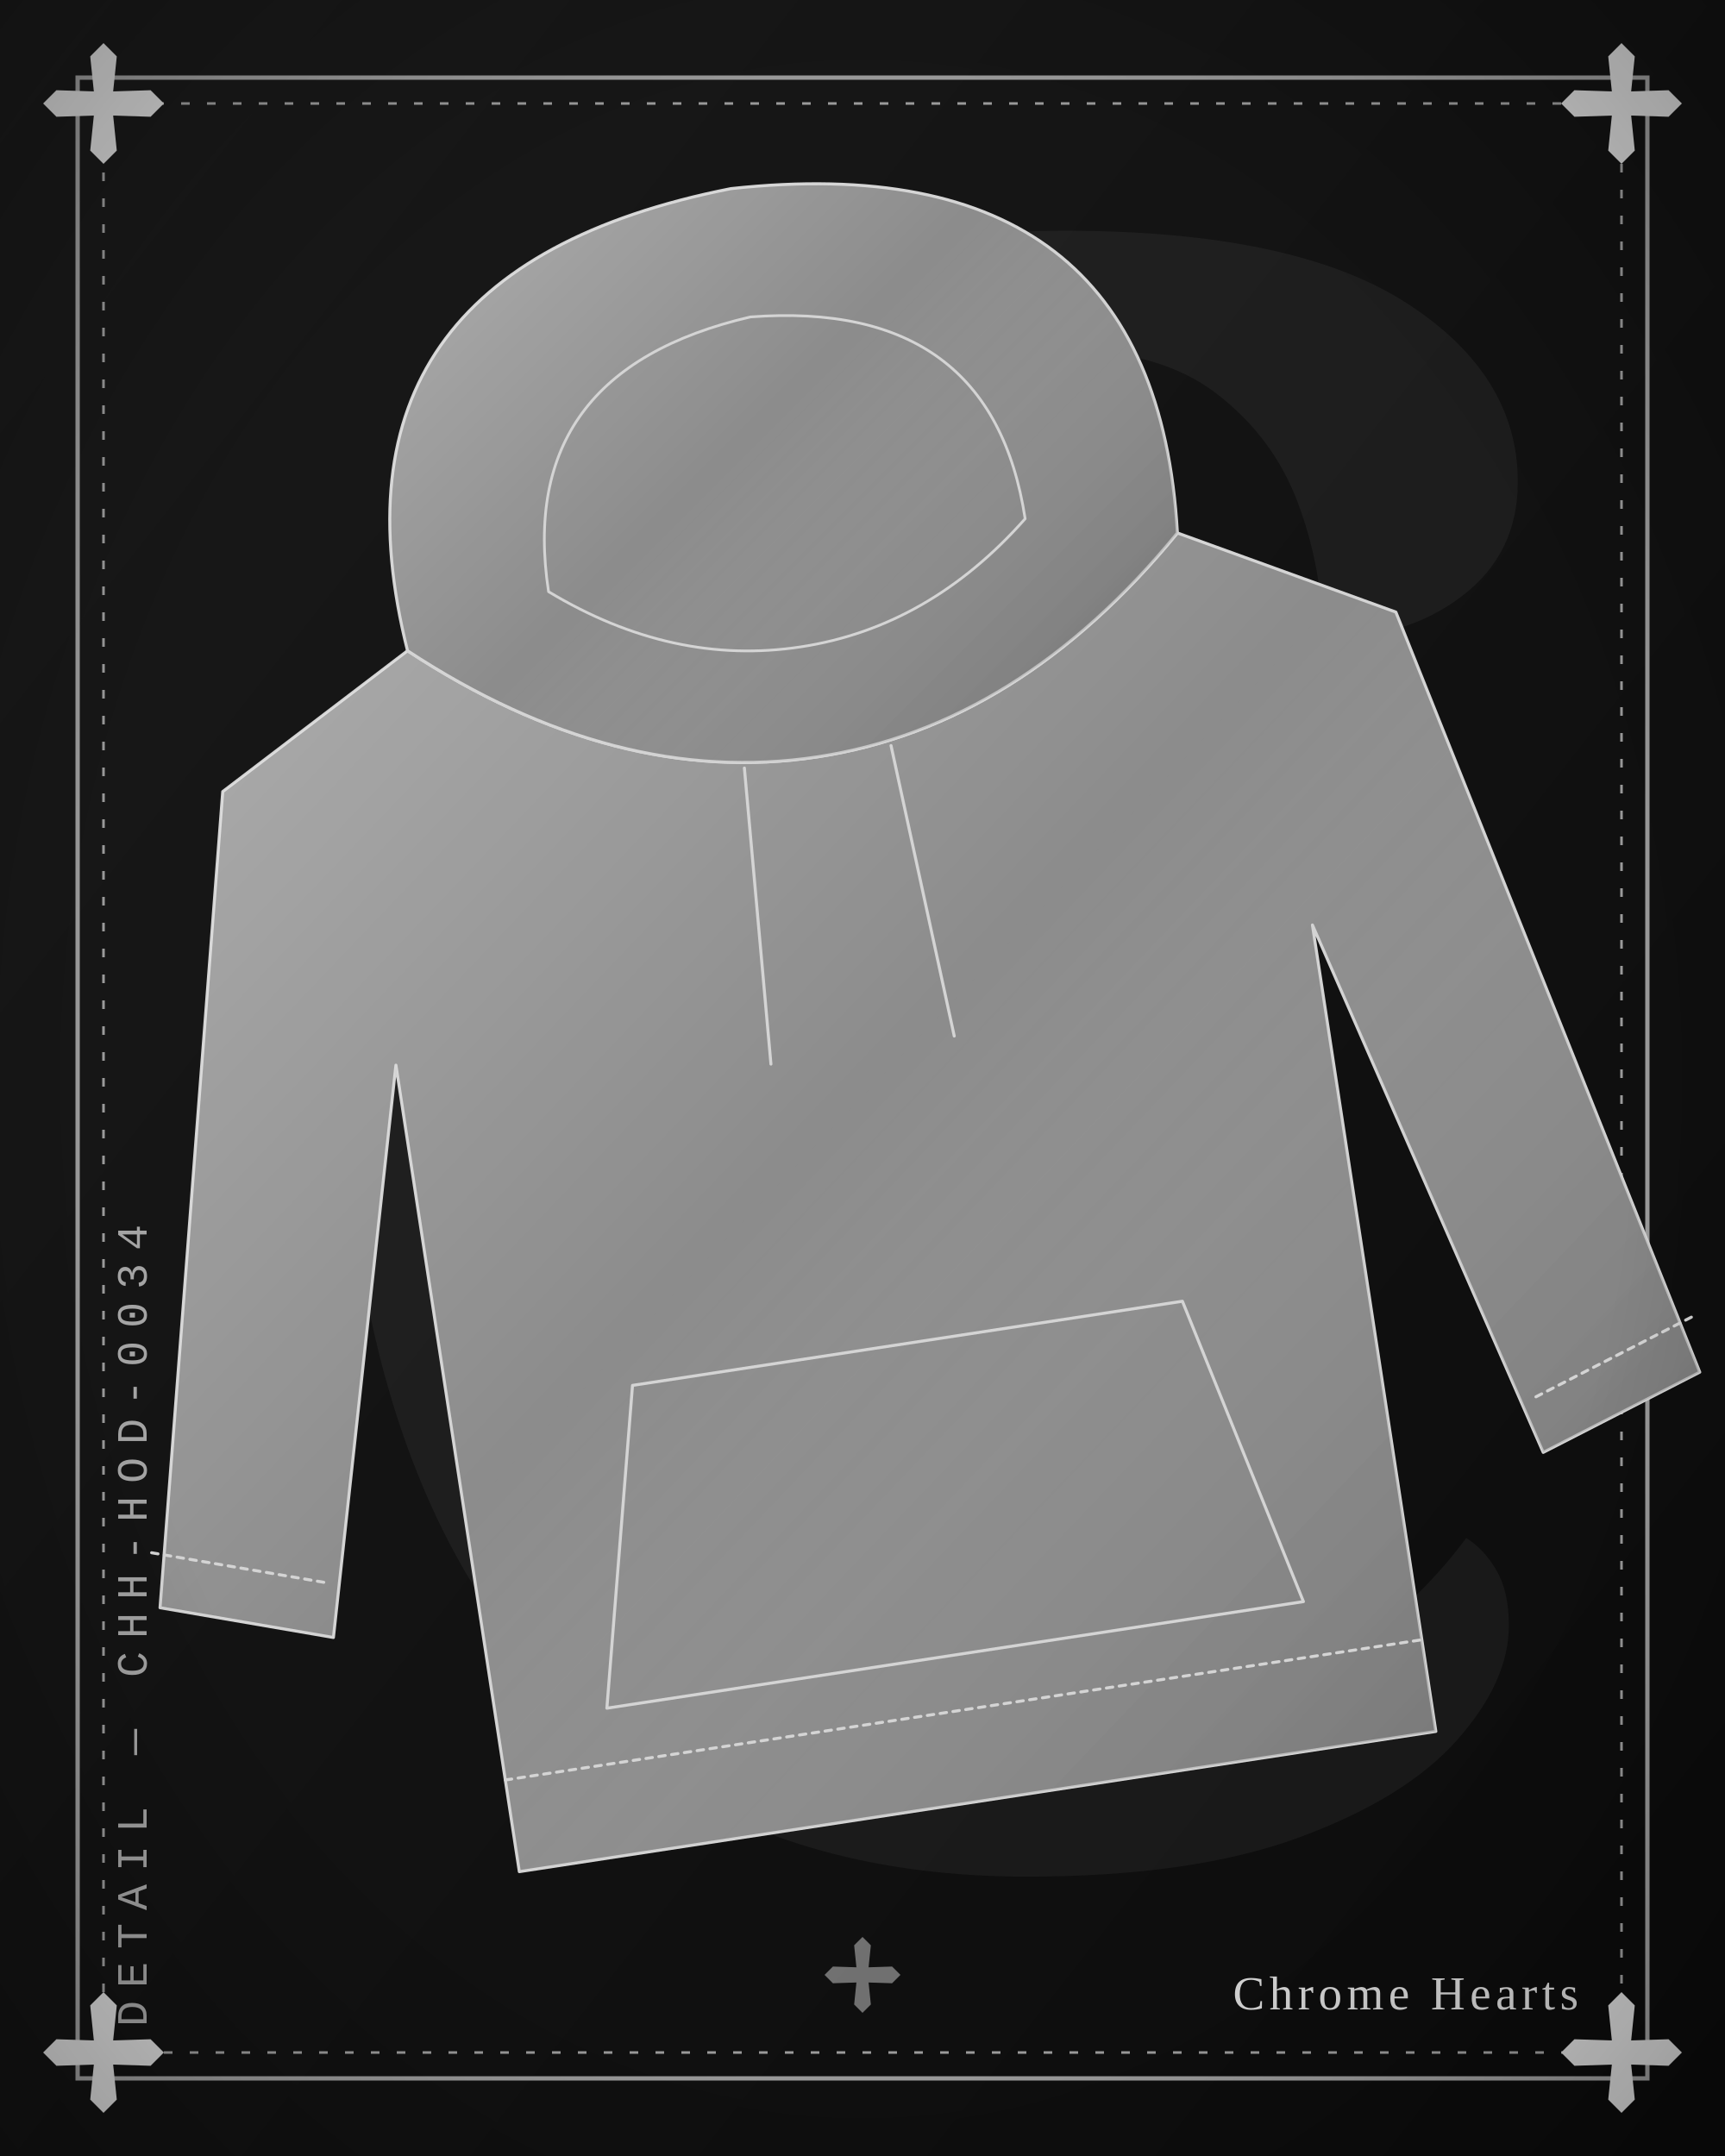
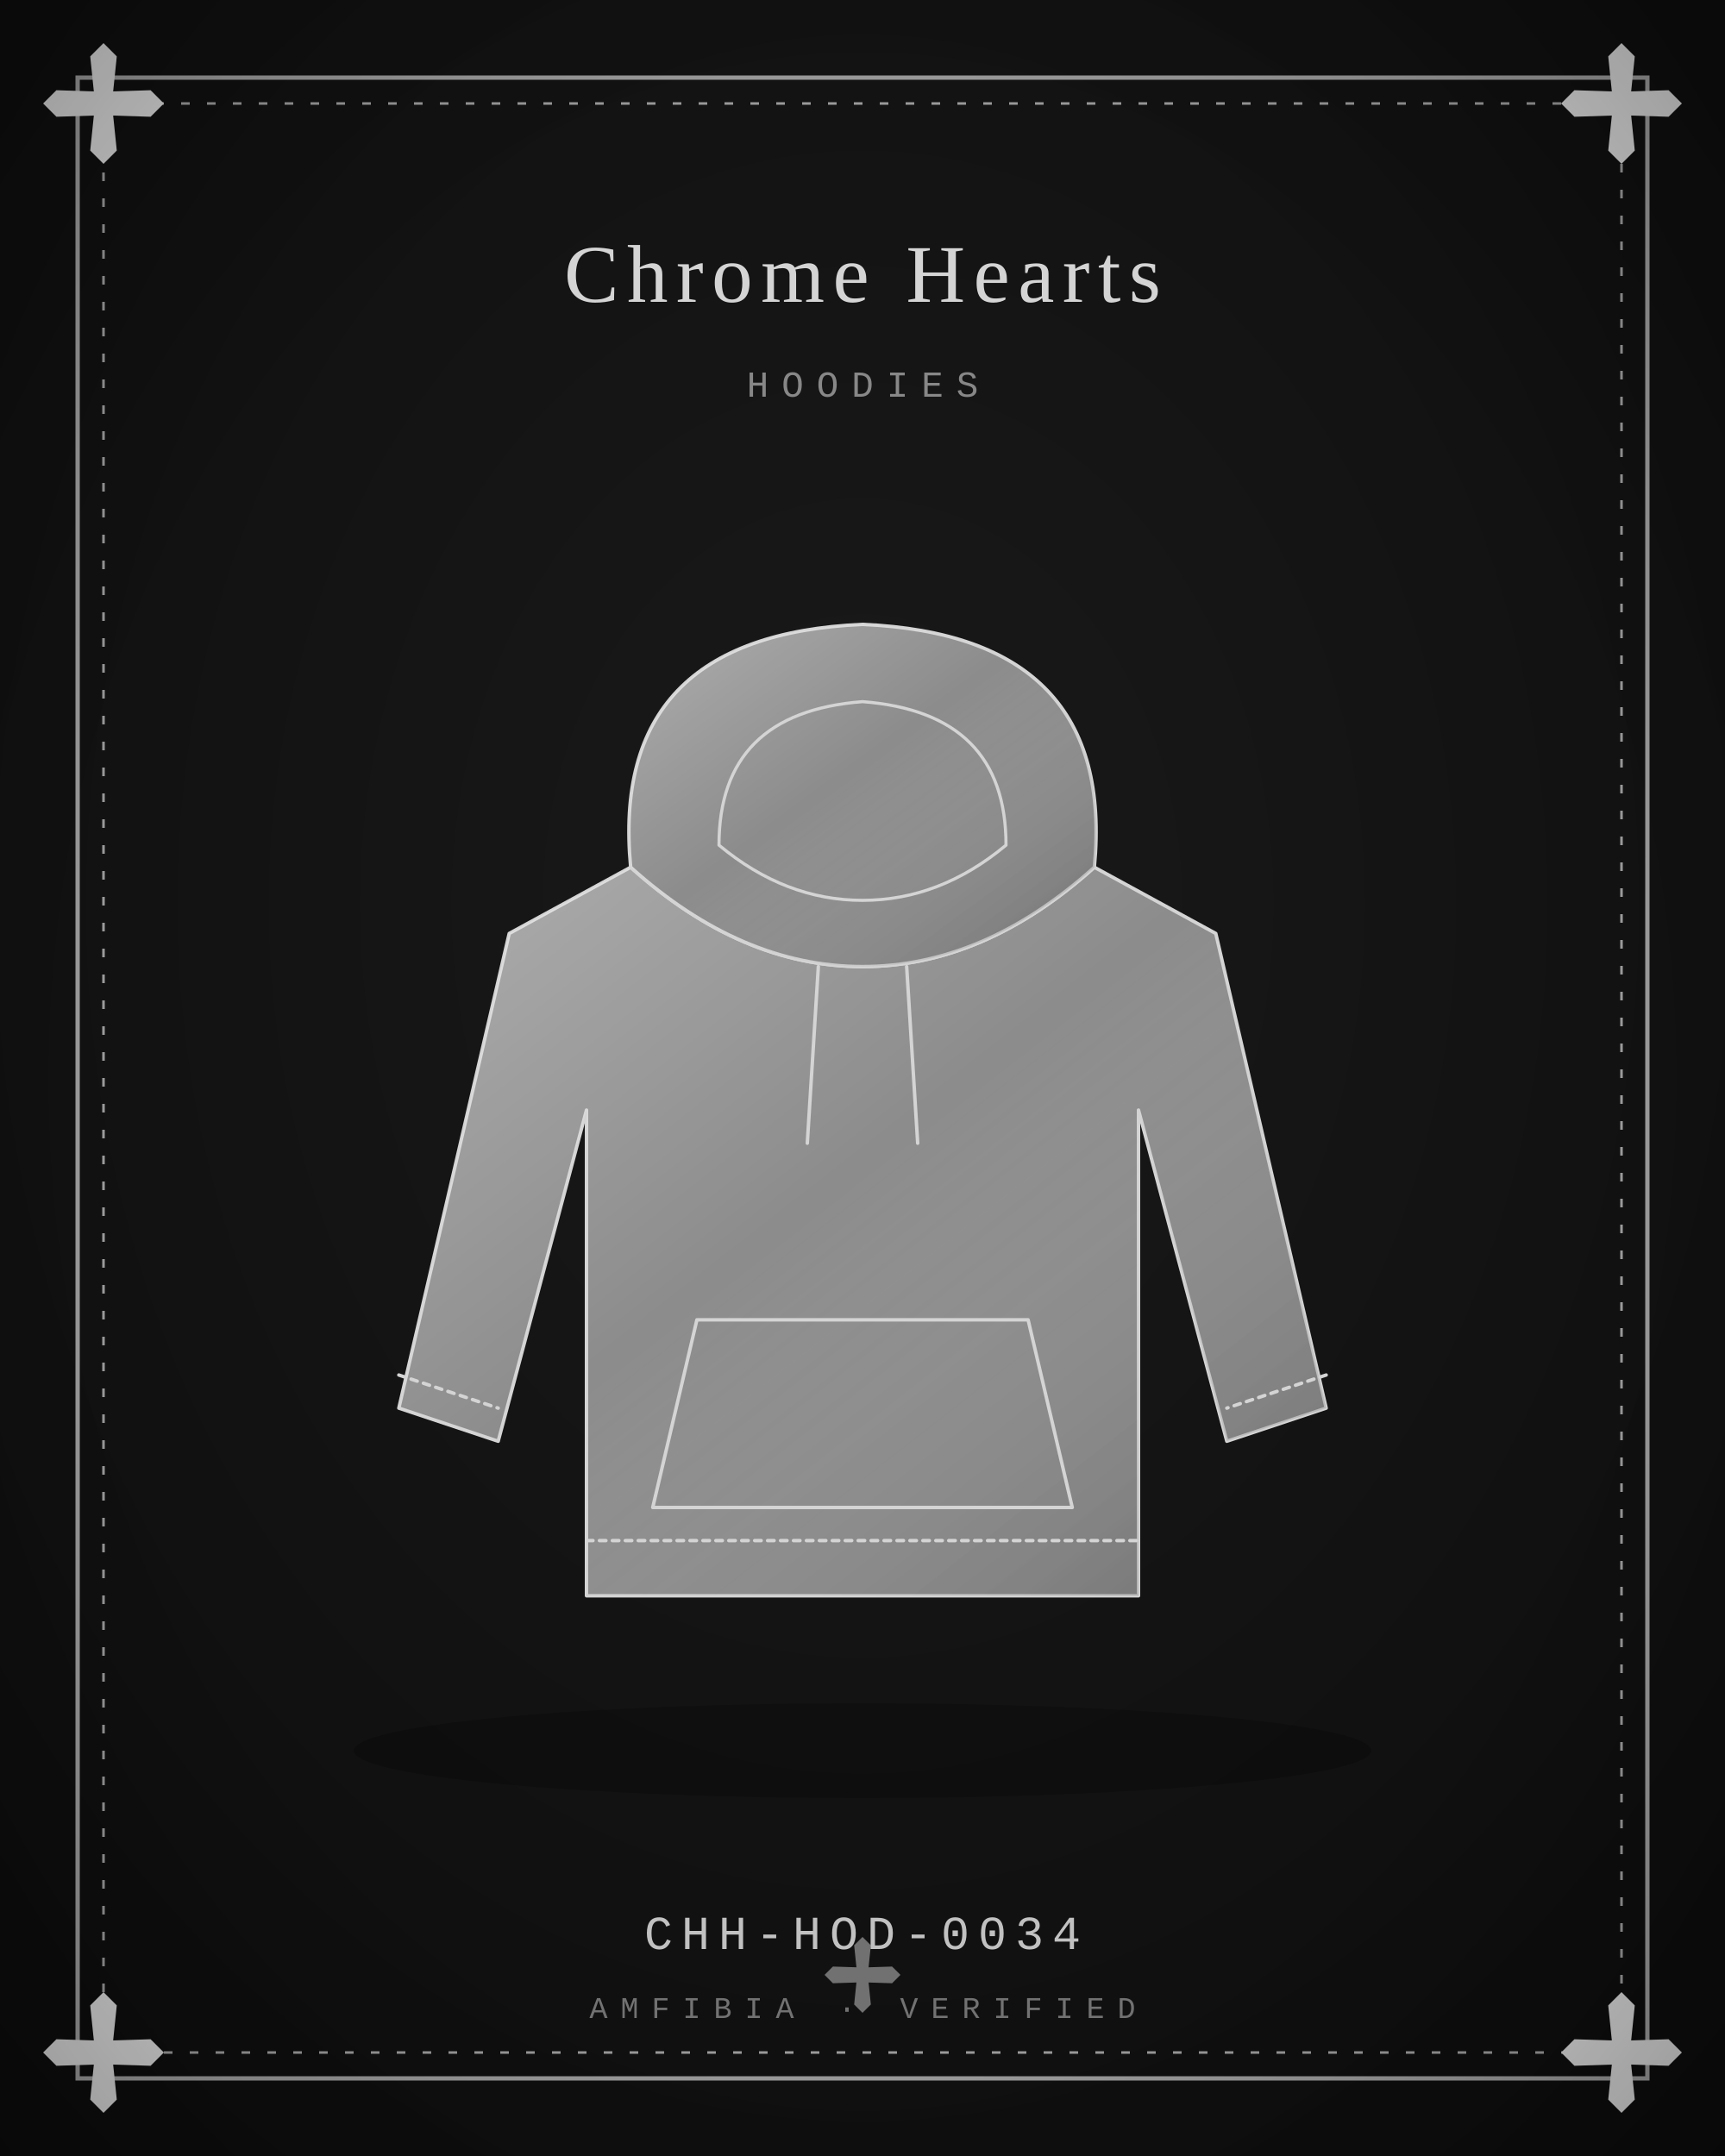
<svg xmlns="http://www.w3.org/2000/svg" viewBox="0 0 400 500" width="800" height="1000">
  <defs>
    <radialGradient id="bg" cx="50%" cy="42%" r="80%">
      <stop offset="0" stop-color="#1A1A1A" />
      <stop offset="1" stop-color="#0B0B0B" />
    </radialGradient>
    <linearGradient id="bgd" x1="0" y1="0" x2="1" y2="1">
      <stop offset="0" stop-color="#1A1A1A" />
      <stop offset="1" stop-color="#0B0B0B" />
    </linearGradient>
    <linearGradient id="sheen" x1="0" y1="0" x2="1" y2="1">
      <stop offset="0" stop-color="#fff" stop-opacity=".30" />
      <stop offset=".45" stop-color="#fff" stop-opacity="0" />
      <stop offset="1" stop-color="#000" stop-opacity=".22" />
    </linearGradient>
    <linearGradient id="multi" x1="0" y1="0" x2="1" y2="1">
      <stop offset="0" stop-color="#B3122E" />
      <stop offset=".35" stop-color="#C9A227" />
      <stop offset=".7" stop-color="#2F5D46" />
      <stop offset="1" stop-color="#3557A0" />
    </linearGradient>
    <radialGradient id="vig" cx="50%" cy="50%" r="75%">
      <stop offset=".6" stop-color="#000" stop-opacity="0" />
      <stop offset="1" stop-color="#000" stop-opacity=".35" />
    </radialGradient>
  </defs>
-   <rect width="400" height="500" fill="url(#bgd)" />
-   <text x="210" y="430" text-anchor="middle" font-family="Georgia, serif" font-size="520" fill="#D4D4D4" opacity="0.06">C</text>
+   <rect width="400" height="500" fill="url(#bg)" />
  <rect x="18" y="18" width="364" height="464" fill="none" stroke="#9A9A9A" stroke-width="1" />
  <rect x="24" y="24" width="352" height="452" fill="none" stroke="#9A9A9A" stroke-width="0.6" stroke-dasharray="2 4" />
  <path d="M24 10 L27.08 13.08 L26.24 21.2 L34.92 20.92 L38 24 L34.92 27.08 L26.24 26.8 L27.08 34.92 L24 38 L20.92 34.92 L21.76 26.8 L13.08 27.08 L10 24 L13.08 20.92 L21.76 21.2 L20.92 13.08 Z" fill="#D4D4D4" opacity="1" />
  <path d="M376 10 L379.08 13.08 L378.24 21.2 L386.92 20.92 L390 24 L386.92 27.08 L378.24 26.8 L379.08 34.92 L376 38 L372.92 34.92 L373.76 26.8 L365.08 27.08 L362 24 L365.08 20.92 L373.76 21.2 L372.92 13.08 Z" fill="#D4D4D4" opacity="1" />
  <path d="M24 462 L27.08 465.08 L26.24 473.2 L34.92 472.92 L38 476 L34.92 479.08 L26.24 478.8 L27.08 486.92 L24 490 L20.92 486.92 L21.76 478.8 L13.08 479.08 L10 476 L13.08 472.92 L21.76 473.2 L20.92 465.08 Z" fill="#D4D4D4" opacity="1" />
  <path d="M376 462 L379.08 465.08 L378.24 473.2 L386.92 472.92 L390 476 L386.92 479.08 L378.24 478.8 L379.08 486.92 L376 490 L372.92 486.92 L373.76 478.8 L365.08 479.08 L362 476 L365.08 472.92 L373.76 473.2 L372.92 465.08 Z" fill="#D4D4D4" opacity="1" />
  <path d="M200 449.2 L201.936 451.136 L201.408 456.24 L206.864 456.064 L208.8 458 L206.864 459.936 L201.408 459.76 L201.936 464.864 L200 466.8 L198.064 464.864 L198.592 459.76 L193.136 459.936 L191.2 458 L193.136 456.064 L198.592 456.24 L198.064 451.136 Z" fill="#9A9A9A" opacity="0.7" />
-   <g transform="rotate(-8.7 200 250) translate(-14 20) scale(2.15)">
-     <path d="M58 54 L36 66 L16 152 L34 158 L50 98 L50 186 L150 186 L150 98 L166 158 L184 152 L164 66 L142 54 Q122 72 100 72 Q78 72 58 54 Z" fill="#8C8C8C" stroke="#D4D4D4" stroke-width="1.4" stroke-linejoin="round" stroke-linecap="round" vector-effect="non-scaling-stroke" />
+   <ellipse cx="200" cy="406" rx="118" ry="11" fill="#000" opacity="0.22" />
+   <g transform="translate(72 132) scale(1.28)">
+     <path d="M58 54 L36 66 L16 152 L34 158 L50 98 L50 186 L150 186 L150 98 L166 158 L184 152 L164 66 L142 54 Q122 72 100 72 Q78 72 58 54 Z" fill="#8C8C8C" stroke="#D4D4D4" stroke-width="1.6" stroke-linejoin="round" stroke-linecap="round" vector-effect="non-scaling-stroke" />
    <path d="M58 54 L36 66 L16 152 L34 158 L50 98 L50 186 L150 186 L150 98 L166 158 L184 152 L164 66 L142 54 Q122 72 100 72 Q78 72 58 54 Z" fill="url(#sheen)" stroke="none" />
-     <path d="M58 54 Q54 12 100 10 Q146 12 142 54 Q122 72 100 72 Q78 72 58 54 Z" fill="#8C8C8C" stroke="#D4D4D4" stroke-width="1.4" stroke-linejoin="round" stroke-linecap="round" vector-effect="non-scaling-stroke" />
+     <path d="M58 54 Q54 12 100 10 Q146 12 142 54 Q122 72 100 72 Q78 72 58 54 Z" fill="#8C8C8C" stroke="#D4D4D4" stroke-width="1.6" stroke-linejoin="round" stroke-linecap="round" vector-effect="non-scaling-stroke" />
    <path d="M58 54 Q54 12 100 10 Q146 12 142 54 Q122 72 100 72 Q78 72 58 54 Z" fill="url(#sheen)" stroke="none" />
-     <path d="M74 50 Q74 26 100 24 Q126 26 126 50 Q114 60 100 60 Q86 60 74 50 Z" fill="none" stroke="#D4D4D4" stroke-width="1.26" stroke-linejoin="round" stroke-linecap="round" vector-effect="non-scaling-stroke" />
-     <path d="M70 136 L130 136 L138 170 L62 170 Z" fill="none" stroke="#D4D4D4" stroke-width="1.4" stroke-linejoin="round" stroke-linecap="round" vector-effect="non-scaling-stroke" />
-     <path d="M92 72 L90 104 M108 72 L110 104" fill="none" stroke="#D4D4D4" stroke-width="1.4" stroke-linejoin="round" stroke-linecap="round" vector-effect="non-scaling-stroke" />
-     <path d="M50 176 L150 176 M16 146 L34 152 M184 146 L166 152" fill="none" stroke="#D4D4D4" stroke-width="1.4" stroke-dasharray="3 3" stroke-linejoin="round" stroke-linecap="round" vector-effect="non-scaling-stroke" />
-   </g>
-   <g transform="translate(34 470) rotate(-90)">
-     <text x="0" y="0" text-anchor="start" font-family="'Courier New', Courier, monospace" font-size="10" letter-spacing="3" fill="#D4D4D4" opacity="0.75">DETAIL — CHH-HOD-0034</text>
+     <path d="M74 50 Q74 26 100 24 Q126 26 126 50 Q114 60 100 60 Q86 60 74 50 Z" fill="none" stroke="#D4D4D4" stroke-width="1.44" stroke-linejoin="round" stroke-linecap="round" vector-effect="non-scaling-stroke" />
+     <path d="M70 136 L130 136 L138 170 L62 170 Z" fill="none" stroke="#D4D4D4" stroke-width="1.6" stroke-linejoin="round" stroke-linecap="round" vector-effect="non-scaling-stroke" />
+     <path d="M92 72 L90 104 M108 72 L110 104" fill="none" stroke="#D4D4D4" stroke-width="1.6" stroke-linejoin="round" stroke-linecap="round" vector-effect="non-scaling-stroke" />
+     <path d="M50 176 L150 176 M16 146 L34 152 M184 146 L166 152" fill="none" stroke="#D4D4D4" stroke-width="1.6" stroke-dasharray="3 3" stroke-linejoin="round" stroke-linecap="round" vector-effect="non-scaling-stroke" />
  </g>
  <g>
-     <text x="366" y="466" text-anchor="end" font-size="11" fill="#D4D4D4" font-family="'Old English Text MT', 'UnifrakturMaguntia', 'Times New Roman', serif" font-weight="400" letter-spacing="1.1">Chrome Hearts</text>
+     <text x="200" y="70" text-anchor="middle" font-size="19" fill="#D4D4D4" font-family="'Old English Text MT', 'UnifrakturMaguntia', 'Times New Roman', serif" font-weight="400" letter-spacing="1.9">Chrome Hearts</text>
  </g>
+   <text x="200" y="92" text-anchor="middle" font-family="'Courier New', Courier, monospace" font-size="8.5" letter-spacing="3" fill="#D4D4D4" opacity="0.6">HOODIES</text>
+   <text x="200" y="452" text-anchor="middle" font-family="'Courier New', Courier, monospace" font-size="11" letter-spacing="2" fill="#D4D4D4" opacity="0.9">CHH-HOD-0034</text>
+   <text x="200" y="468" text-anchor="middle" font-family="'Courier New', Courier, monospace" font-size="7" letter-spacing="3" fill="#D4D4D4" opacity="0.5">AMFIBIA · VERIFIED</text>
  <rect width="400" height="500" fill="url(#vig)" />
</svg>
